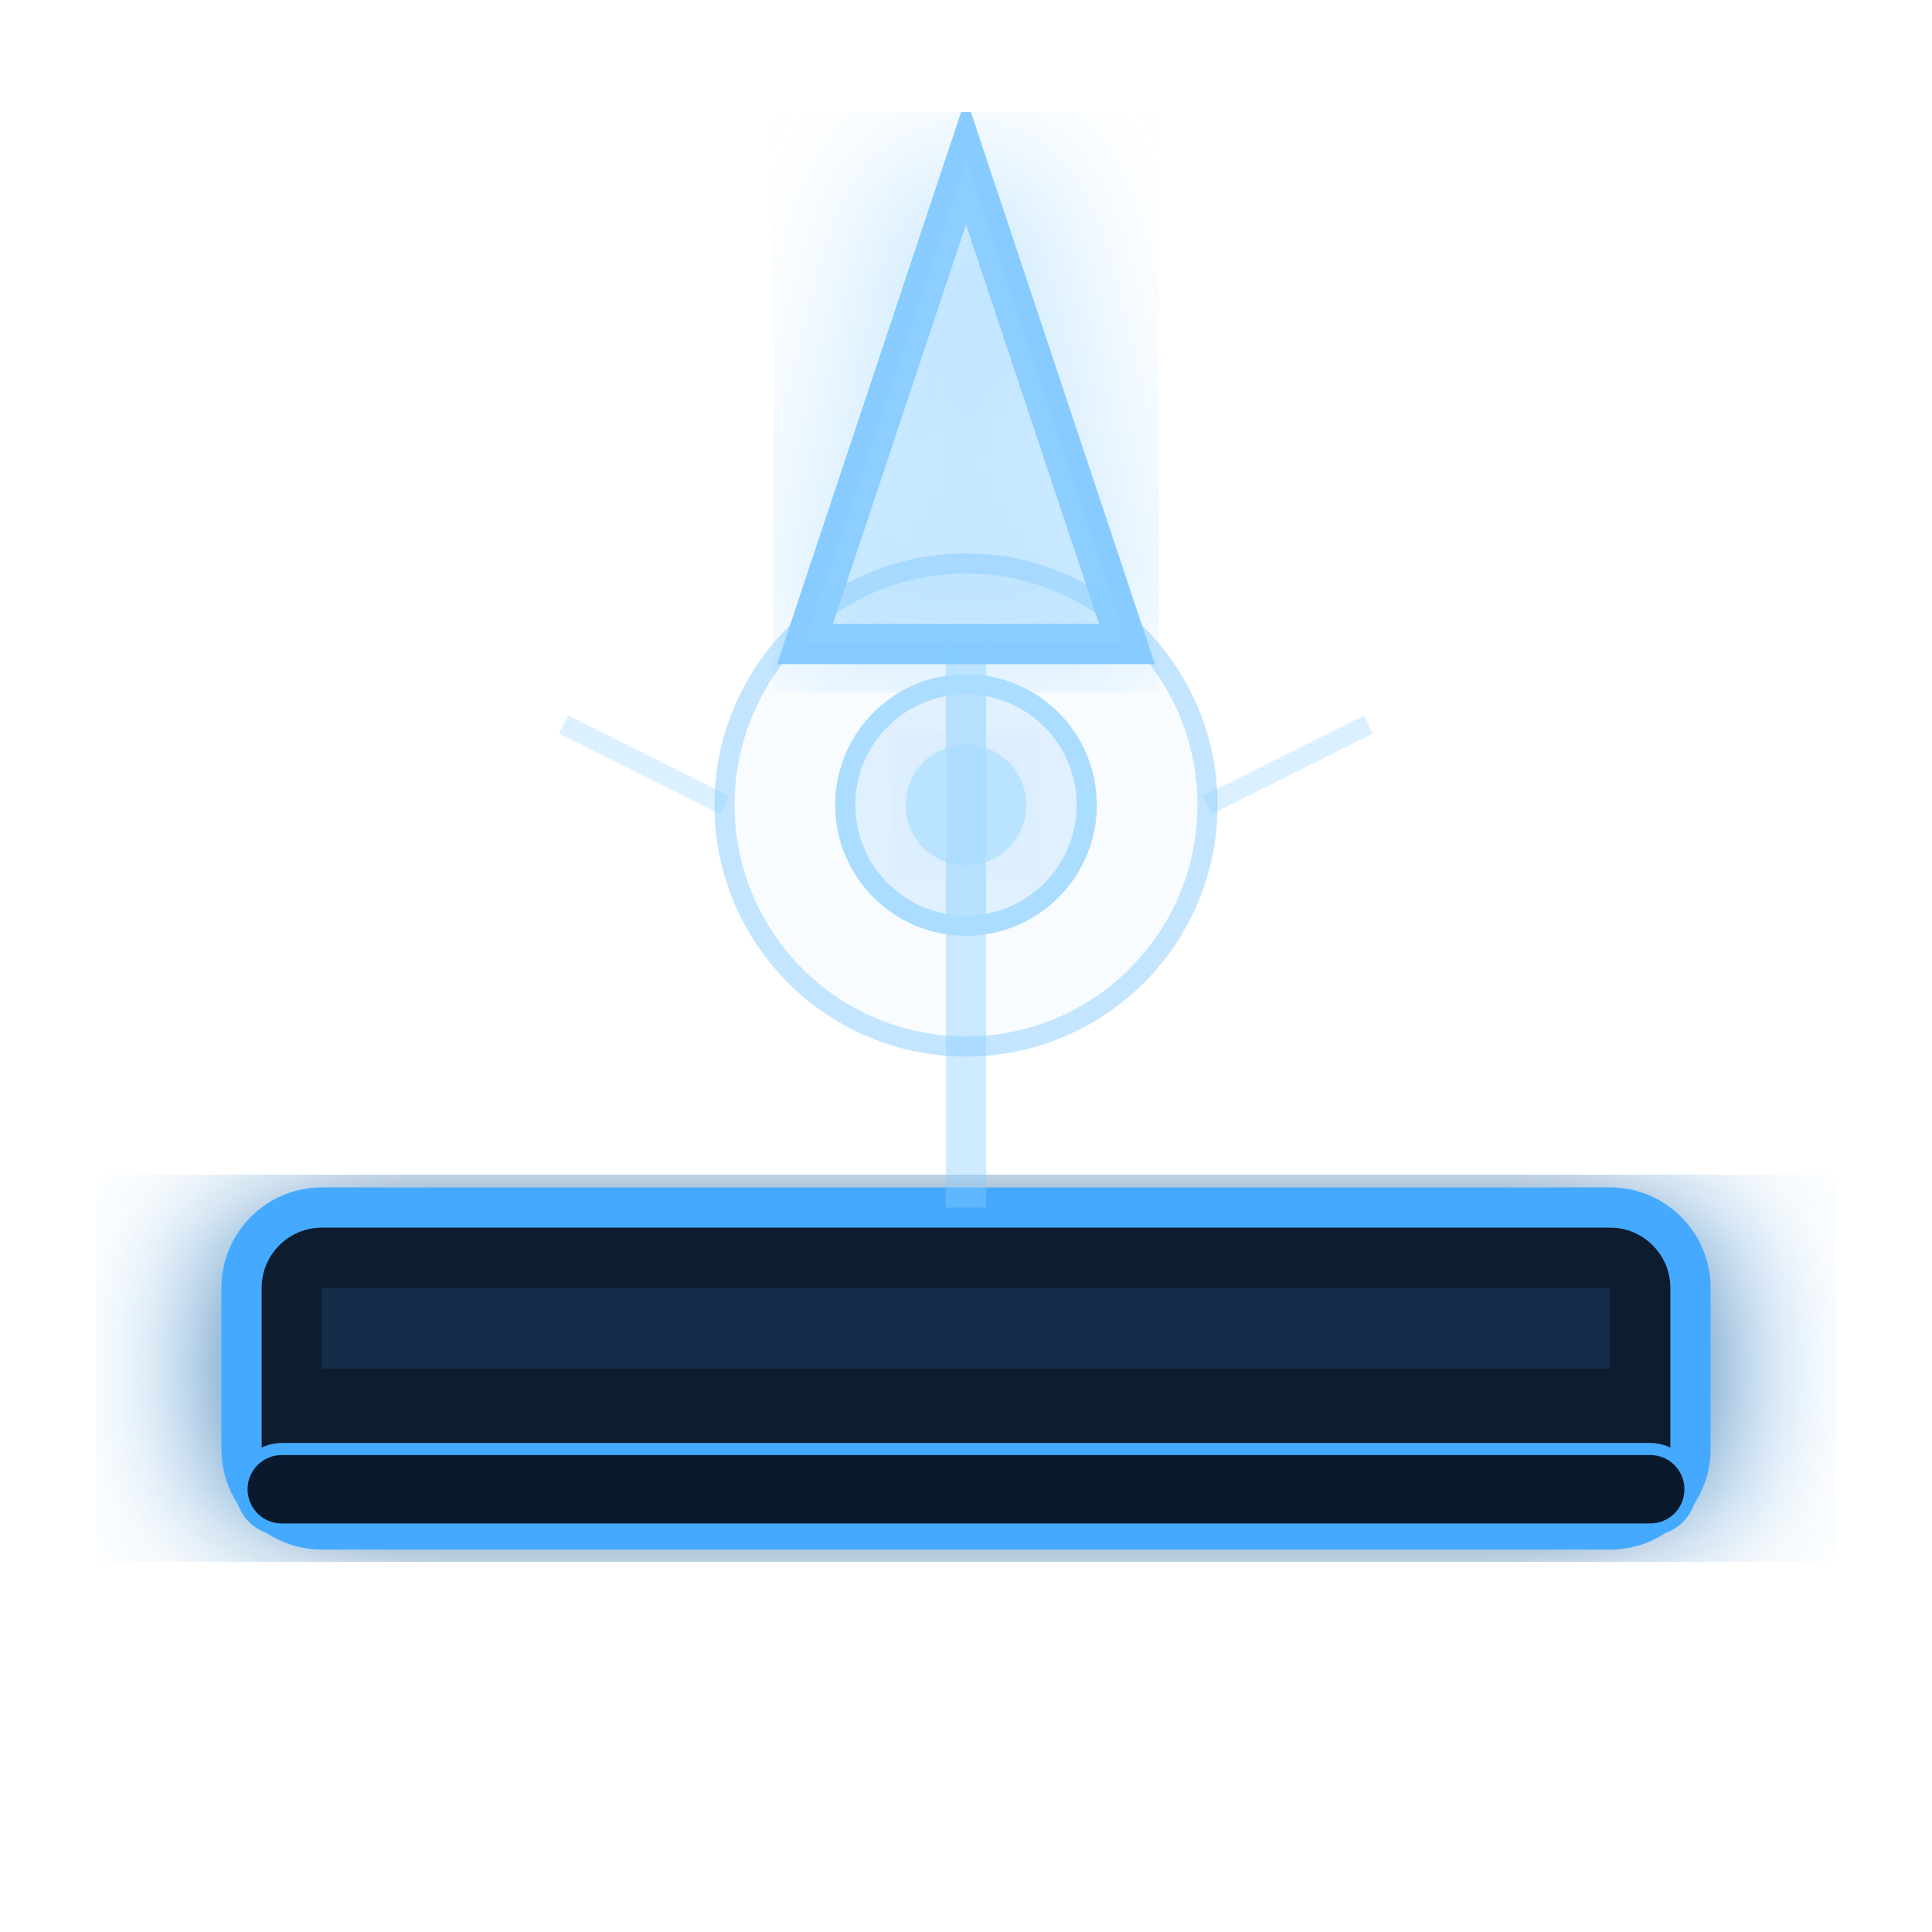
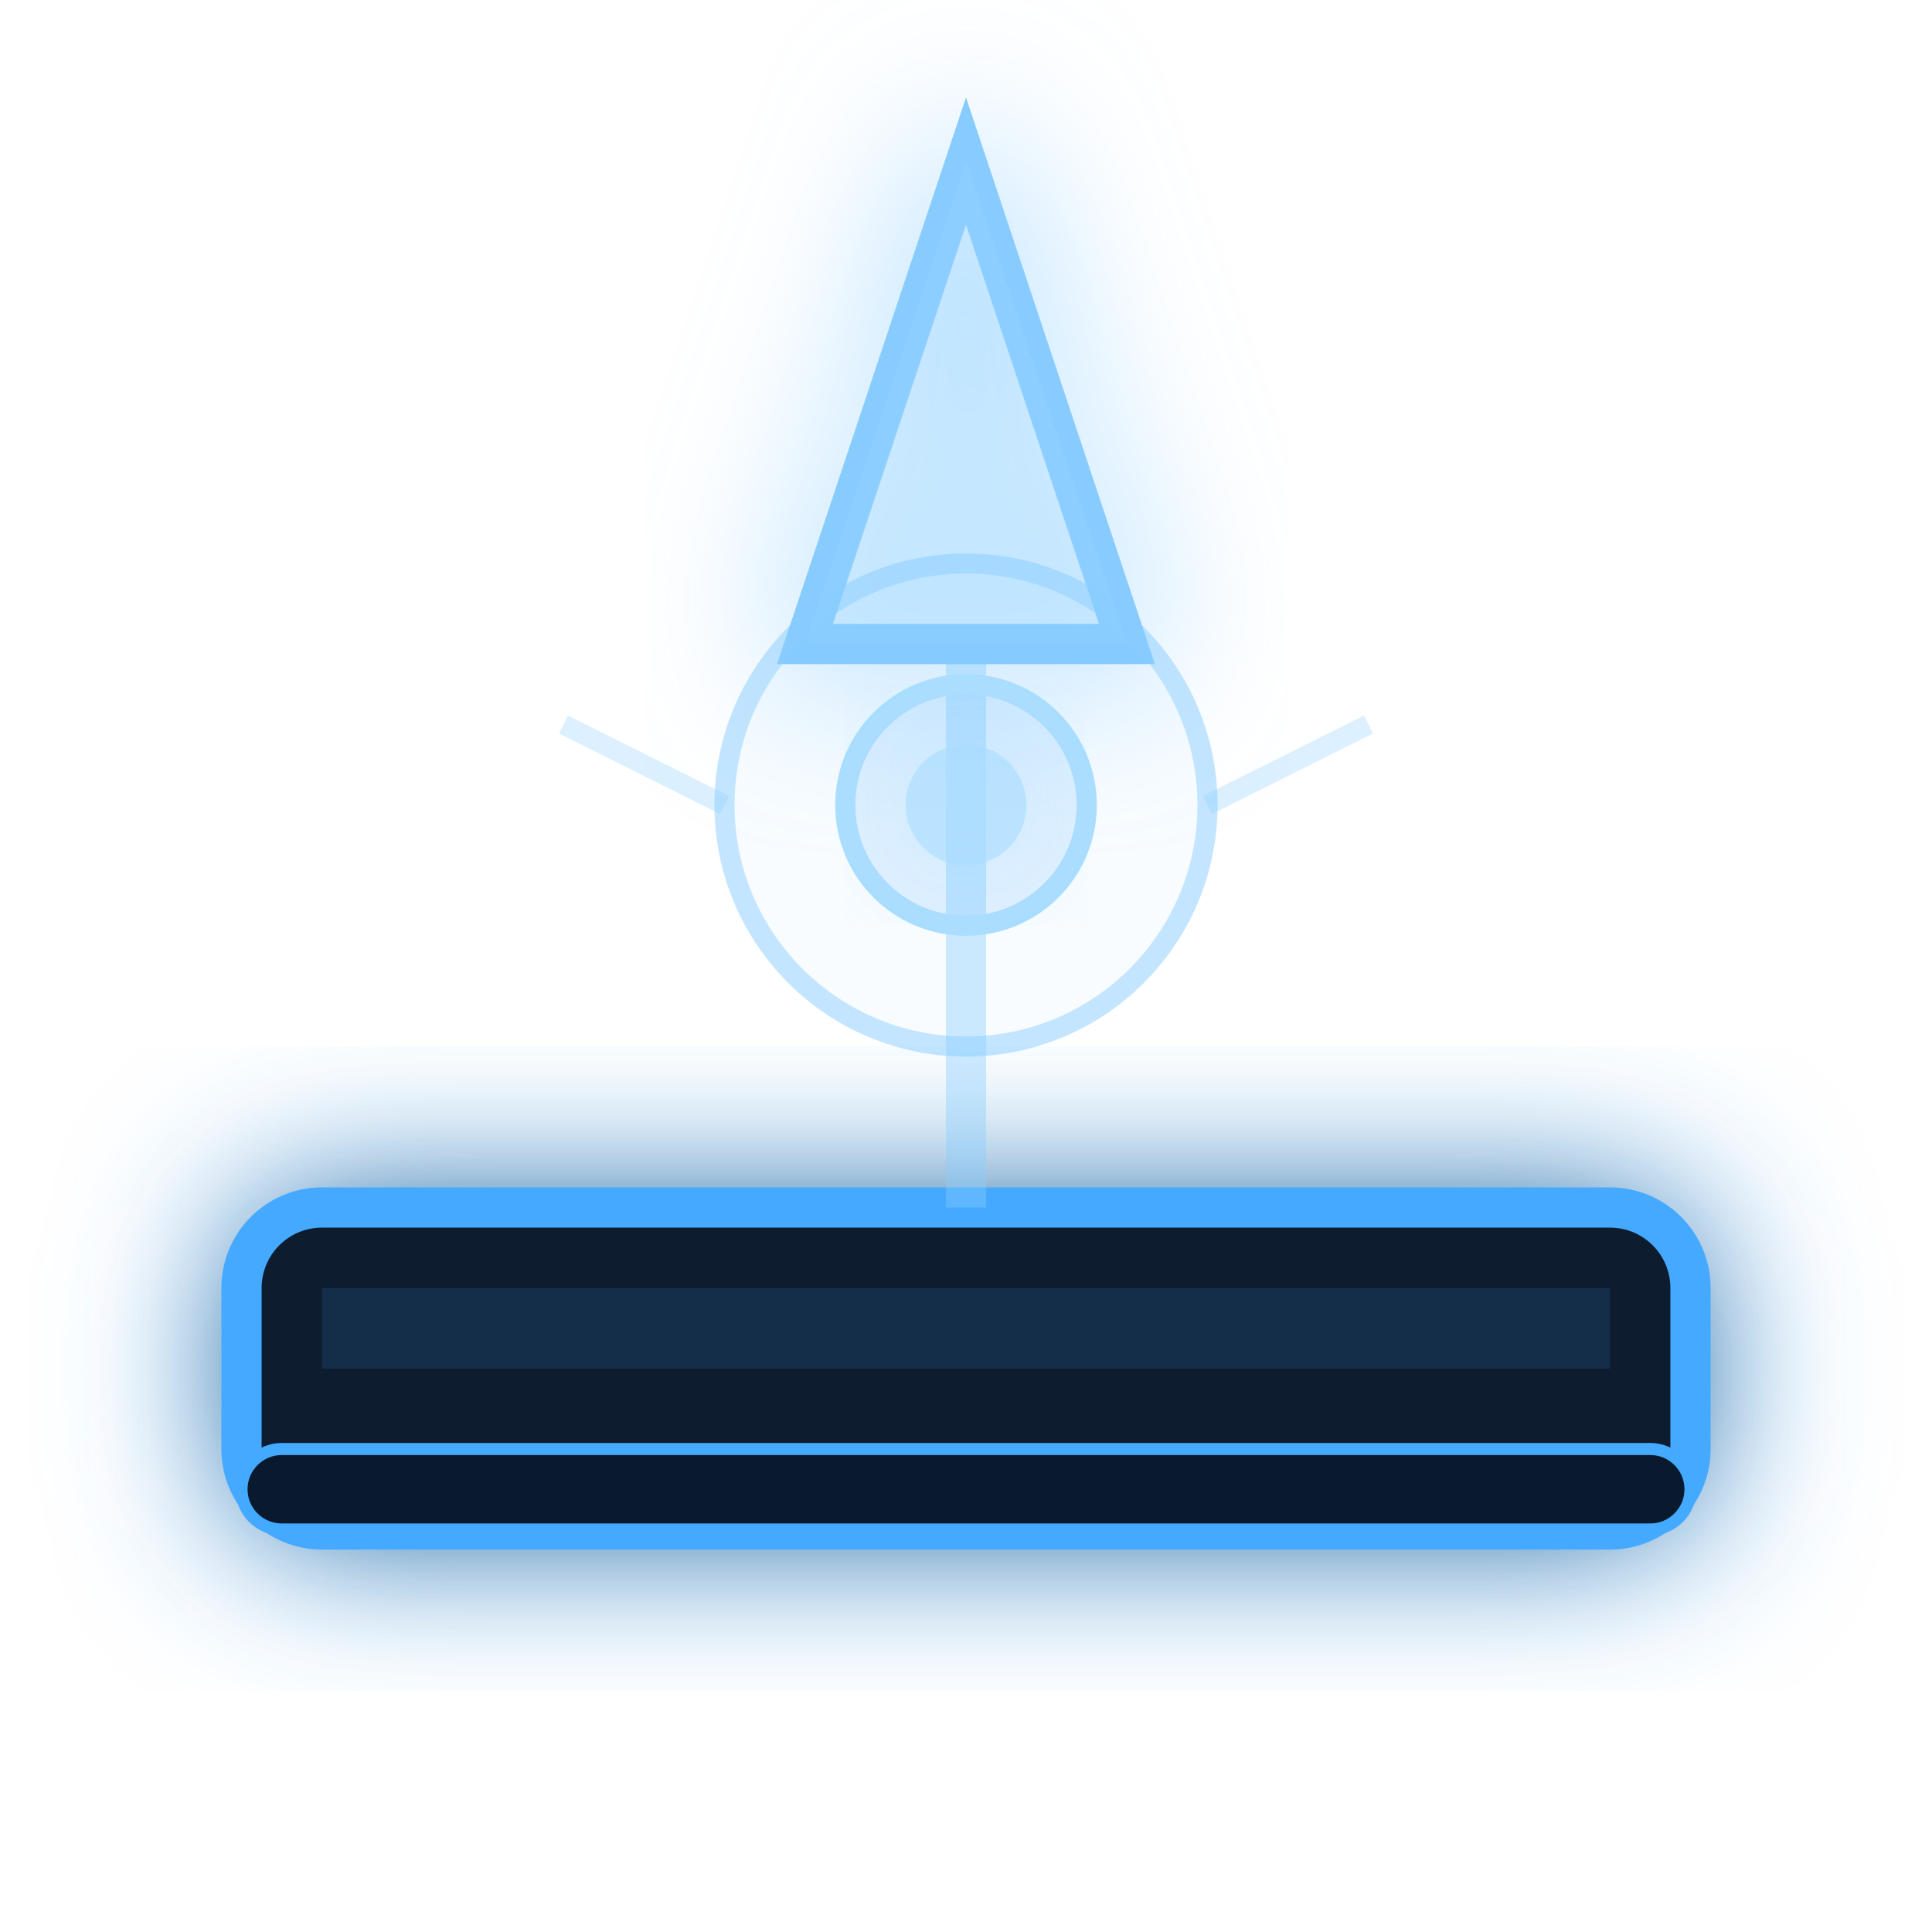
- <svg xmlns="http://www.w3.org/2000/svg" viewBox="0 0 48 48" width="48" height="48">
+ <svg xmlns="http://www.w3.org/2000/svg" overflow="visible" viewBox="0 0 48 48" width="48" height="48">
  <defs>
-     <filter id="glow">
+     <filter id="glow" x="-50%" y="-50%" width="200%" height="200%">
      <feGaussianBlur stdDeviation="2" result="blur" />
      <feMerge>
        <feMergeNode in="blur" />
        <feMergeNode in="SourceGraphic" />
      </feMerge>
    </filter>
-     <filter id="glow-strong">
+     <filter id="glow-strong" x="-50%" y="-50%" width="200%" height="200%">
      <feGaussianBlur stdDeviation="4" result="blur" />
      <feMerge>
        <feMergeNode in="blur" />
        <feMergeNode in="SourceGraphic" />
      </feMerge>
    </filter>
  </defs>
  <rect x="6" y="30" width="36" height="8" rx="2" fill="#0a1a2e" stroke="#44aaff" stroke-width="1" filter="url(#glow)" />
  <rect x="8" y="32" width="32" height="2" fill="#44aaff22" />
  <rect x="6" y="36" width="36" height="2" rx="1" fill="#0a1a2e" stroke="#44aaff" stroke-width="0.3" />
  <polygon points="24,4 20,16 28,16" fill="#aaddff44" stroke="#88ccff" stroke-width="1" filter="url(#glow)">
    <animateTransform attributeName="transform" type="translate" values="0,0;0,8;0,0" dur="2s" repeatCount="indefinite" />
  </polygon>
  <polygon points="24,4 20,16 28,16" fill="#aaddff22" stroke="none">
    <animateTransform attributeName="transform" type="translate" values="0,0;0,8;0,0" dur="2s" repeatCount="indefinite" />
  </polygon>
  <line x1="24" y1="16" x2="24" y2="30" stroke="#88ccff" stroke-width="1" opacity="0.4" />
  <circle cx="24" cy="20" r="6" fill="#44aaff11" stroke="#88ccff" stroke-width="0.5" opacity="0.5" />
  <circle cx="24" cy="20" r="3" fill="#44aaff22" stroke="#aaddff" stroke-width="0.5">
    <animate attributeName="r" values="3;4;3" dur="1.5s" repeatCount="indefinite" />
  </circle>
  <circle cx="24" cy="20" r="1.5" fill="#aaddff" opacity="0.7" filter="url(#glow)">
    <animate attributeName="opacity" values="0.7;1;0.7" dur="1s" repeatCount="indefinite" />
  </circle>
  <line x1="14" y1="18" x2="18" y2="20" stroke="#88ccff" stroke-width="0.5" opacity="0.3" />
  <line x1="34" y1="18" x2="30" y2="20" stroke="#88ccff" stroke-width="0.5" opacity="0.3" />
</svg>
